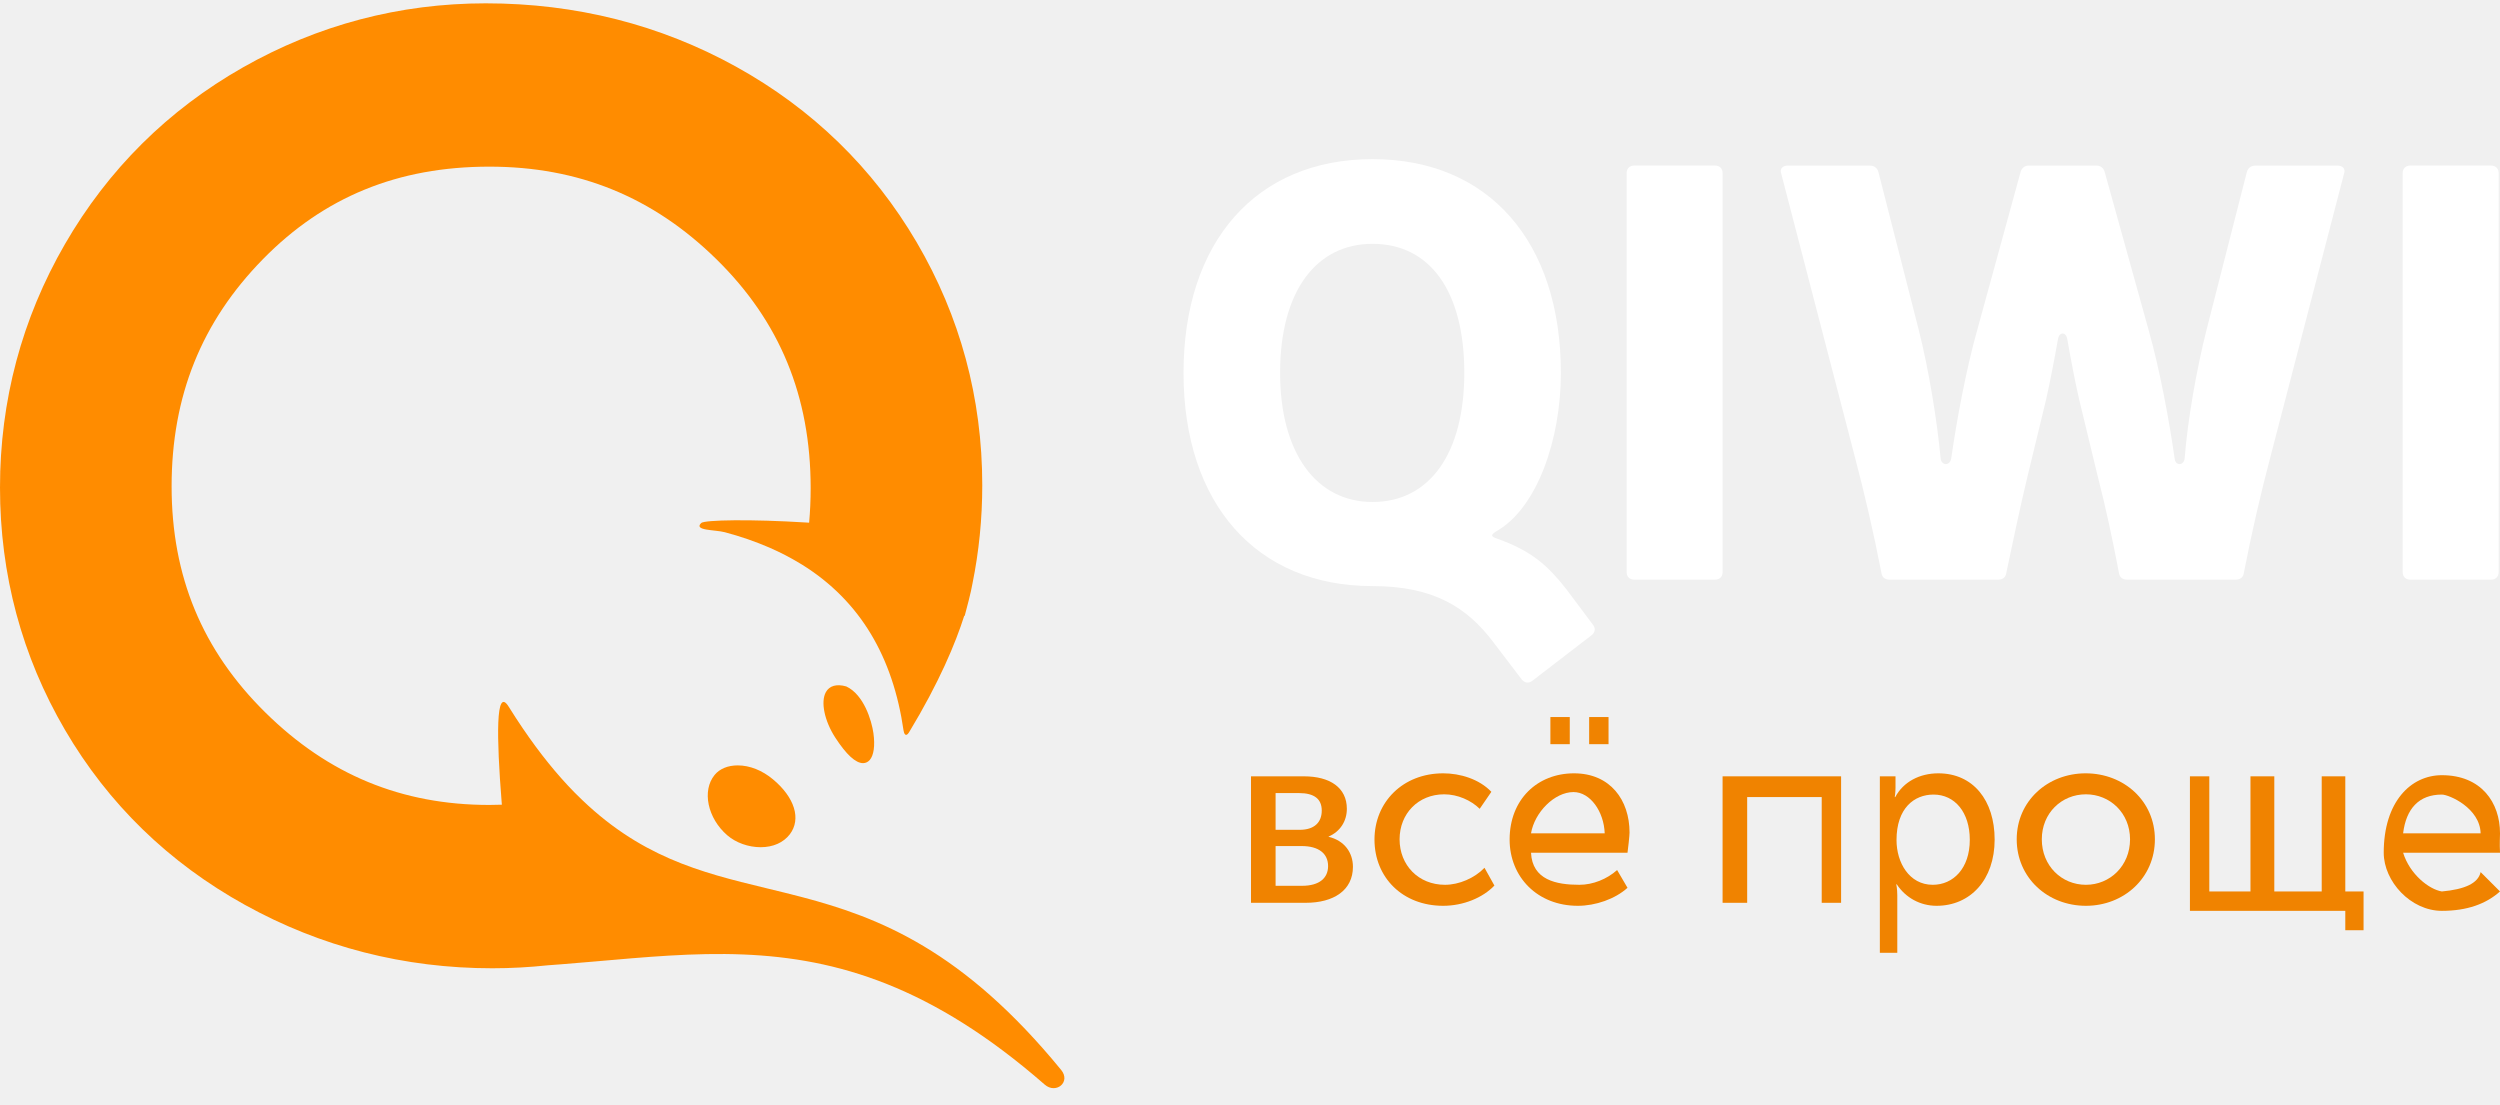
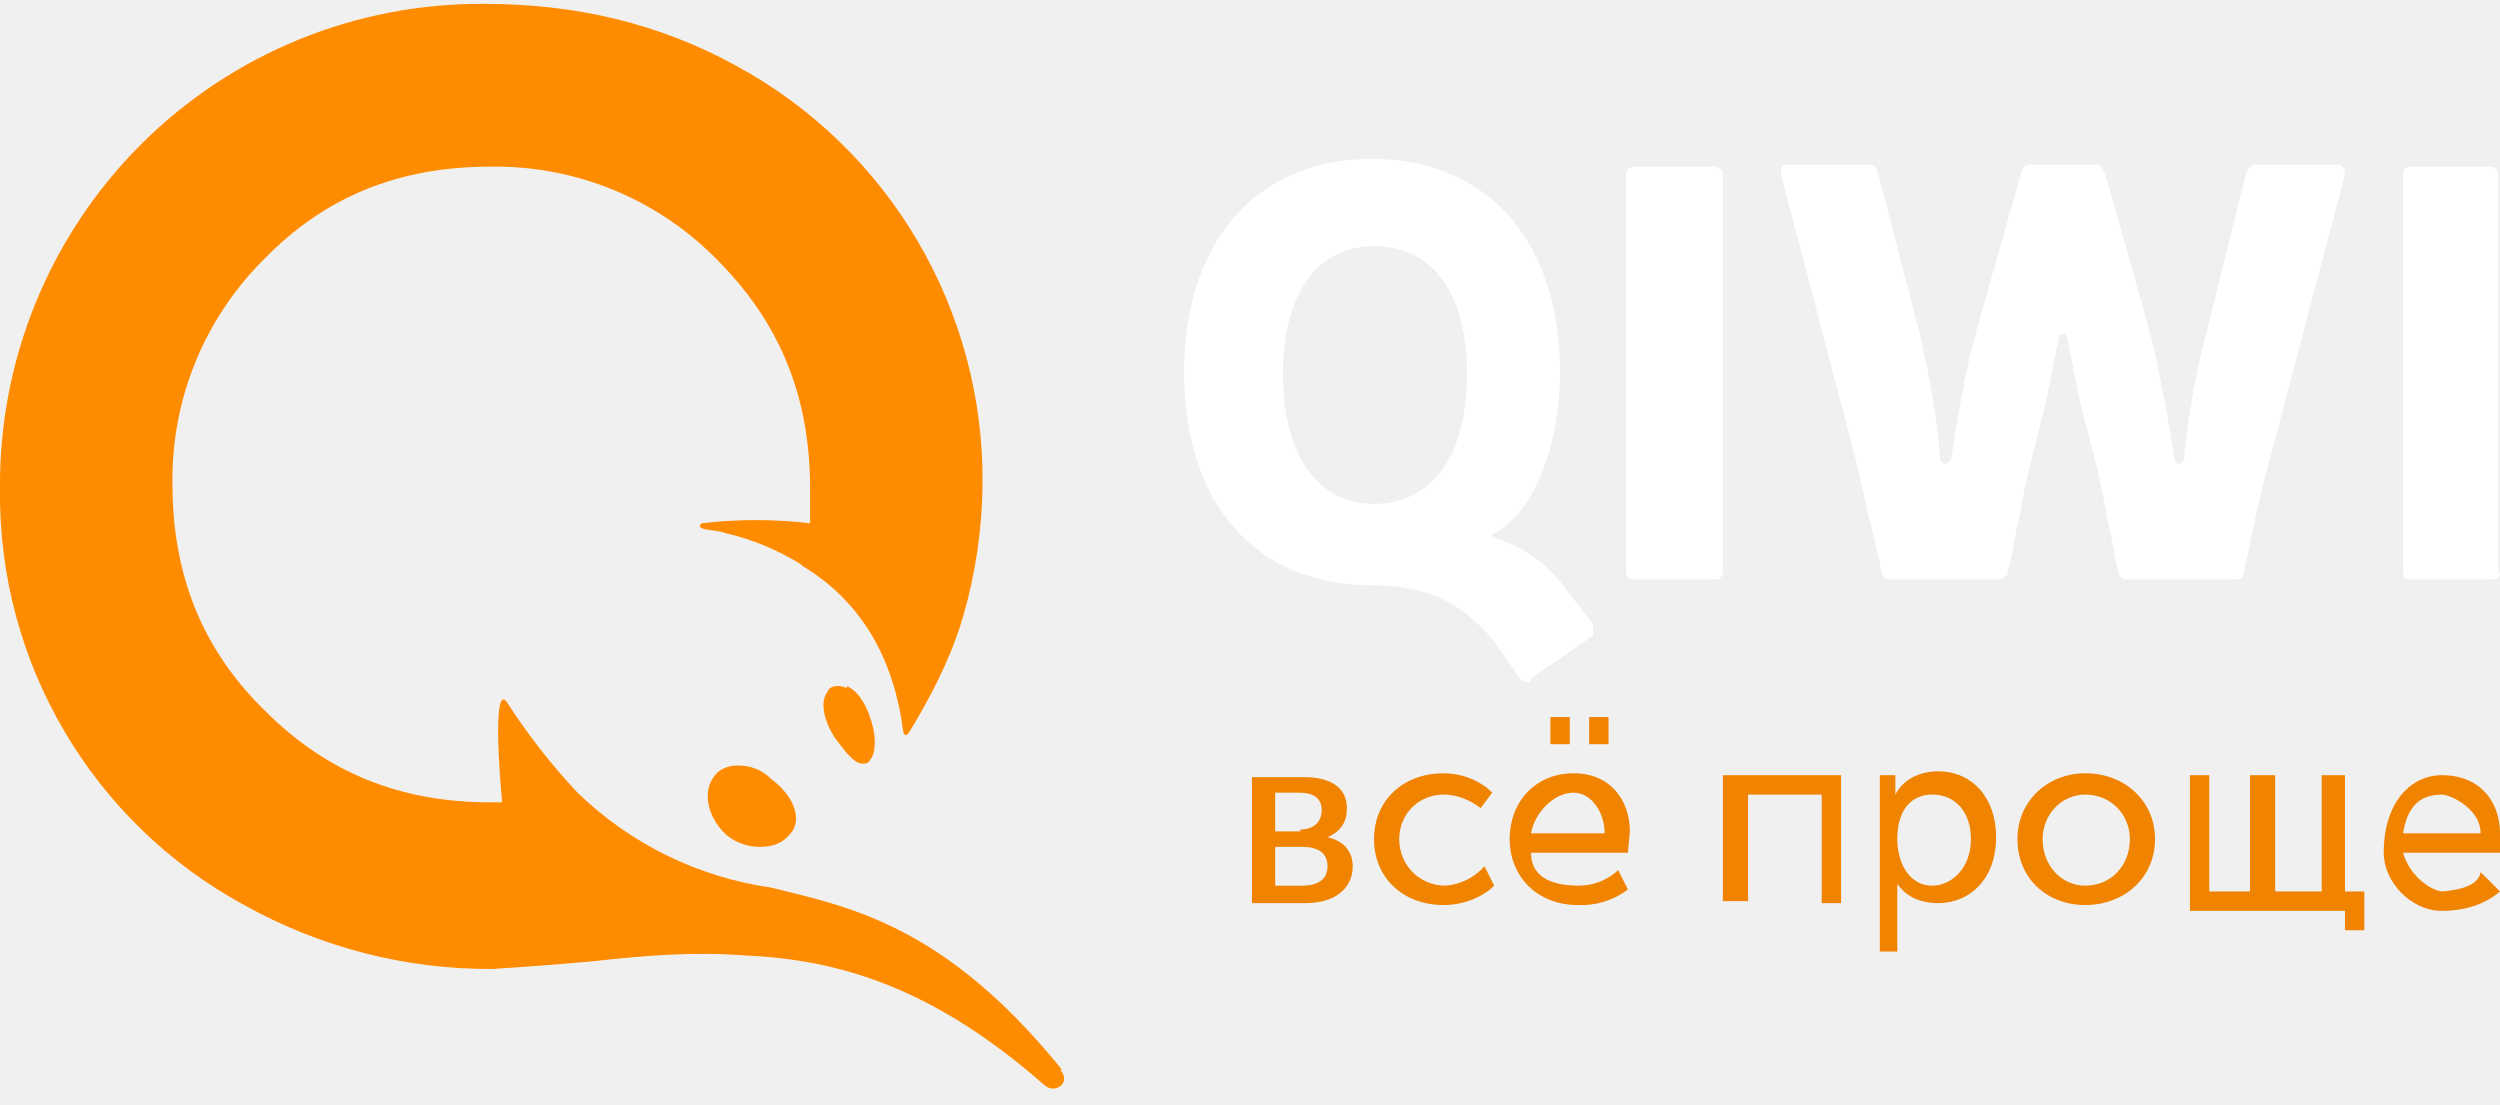
- <svg xmlns="http://www.w3.org/2000/svg" viewBox="0 0 129 57" version="1.1">
-   <g stroke="none" stroke-width="1" fill="none" fill-rule="evenodd">
-     <g transform="translate(63.97636, 36.28358)" fill="#F08300">
-       <path d="M3.205,9.424 C4.121,9.424 4.553,9.011 4.553,8.405 C4.553,7.76 4.069,7.373 3.192,7.373 L1.844,7.373 L1.844,9.424 L3.205,9.424 L3.205,9.424 Z M3.087,6.535 C3.846,6.535 4.226,6.148 4.226,5.542 C4.226,4.948 3.846,4.639 3.048,4.639 L1.844,4.639 L1.844,6.535 L3.087,6.535 L3.087,6.535 Z M0.575,3.775 L3.309,3.775 C4.644,3.775 5.521,4.355 5.521,5.451 C5.521,6.083 5.18,6.625 4.579,6.883 L4.579,6.896 C5.403,7.089 5.835,7.721 5.835,8.444 C5.835,9.656 4.84,10.301 3.401,10.301 L0.575,10.301 L0.575,3.775 L0.575,3.775 Z" />
-       <path d="M10.492,3.62 C11.369,3.62 12.35,3.916 12.978,4.574 L12.376,5.451 C11.931,5.013 11.238,4.703 10.544,4.703 C9.21,4.703 8.242,5.696 8.242,7.025 C8.242,8.353 9.21,9.372 10.584,9.372 C11.316,9.372 12.114,9.024 12.624,8.495 L13.135,9.411 C12.533,10.043 11.526,10.456 10.492,10.456 C8.399,10.456 6.947,8.998 6.947,7.038 C6.947,5.103 8.412,3.62 10.492,3.62" />
-       <path d="M17.217,4.587 C16.236,4.587 15.207,5.633 15.024,6.716 L18.826,6.716 C18.787,5.594 18.08,4.587 17.217,4.587 Z M17.243,3.62 C19.114,3.62 20.108,5 20.108,6.676 C20.108,6.844 20.029,7.536 20.003,7.716 L15.024,7.716 C15.089,9.122 16.327,9.372 17.518,9.372 C18.224,9.372 18.944,9.076 19.467,8.611 L20.003,9.527 C19.362,10.107 18.355,10.456 17.439,10.456 C15.359,10.456 13.92,8.973 13.92,7.038 C13.92,4.961 15.359,3.62 17.243,3.62 L17.243,3.62 Z" />
-       <polygon points="31.024 3.775 31.024 10.301 30.024 10.301 30.024 4.845 26.178 4.845 26.178 10.301 24.909 10.301 24.909 3.775" />
-       <path d="M35.755,9.372 C36.802,9.372 37.665,8.534 37.665,7.051 C37.665,5.632 36.893,4.716 35.794,4.716 C34.8,4.716 33.884,5.413 33.884,7.064 C33.884,8.225 34.538,9.372 35.755,9.372 L35.755,9.372 Z M33.832,3.775 L33.832,4.355 C33.832,4.626 33.793,4.845 33.793,4.845 L33.819,4.845 C34.238,4.058 35.075,3.62 36.043,3.62 C37.835,3.62 38.947,5.013 38.947,7.038 C38.947,9.114 37.691,10.456 35.951,10.456 C35.114,10.456 34.355,10.043 33.897,9.347 L33.871,9.347 C33.871,9.347 33.924,9.579 33.924,9.914 L33.924,12.881 L33.024,12.881 L33.024,3.775 L33.832,3.775 Z" />
-       <path d="M43.657,9.372 C44.9,9.372 45.934,8.392 45.934,7.025 C45.934,5.671 44.9,4.703 43.657,4.703 C42.402,4.703 41.381,5.671 41.381,7.025 C41.381,8.392 42.402,9.372 43.657,9.372 L43.657,9.372 Z M43.644,3.62 C45.62,3.62 47.216,5.051 47.216,7.025 C47.216,9.011 45.62,10.456 43.657,10.456 C41.682,10.456 40.086,9.011 40.086,7.025 C40.086,5.051 41.682,3.62 43.644,3.62 L43.644,3.62 Z" />
-       <polygon points="50.024 3.775 50.024 9.716 52.148 9.716 52.148 3.775 53.378 3.775 53.378 9.716 55.824 9.716 55.824 3.775 57.041 3.775 57.041 9.716 57.983 9.716 57.983 11.716 57.041 11.716 57.041 10.716 49.024 10.716 49.024 3.775" />
-       <path d="M64.024,6.716 C63.99,5.408 62.392,4.716 62.024,4.716 C60.832,4.716 60.179,5.453 60.024,6.716 L63.024,6.716 L64.024,6.716 Z M62.024,3.716 C64.06,3.716 65.024,5.129 65.024,6.716 C65.024,7.018 64.998,7.203 65.024,7.716 L60.024,7.716 C60.368,8.828 61.357,9.607 62.024,9.716 C63.197,9.607 63.895,9.303 64.024,8.716 L65.024,9.716 C64.301,10.36 63.324,10.716 62.024,10.716 C60.419,10.716 59.024,9.198 59.024,7.716 C59.024,5.09 60.419,3.716 62.024,3.716 L62.024,3.716 Z" />
-       <polygon points="18.024 2.116 19.024 2.116 19.024 0.716 18.024 0.716" />
-       <polygon points="16.024 2.116 17.024 2.116 17.024 0.716 16.024 0.716" />
+ <svg xmlns="http://www.w3.org/2000/svg" viewBox="0 0 129 57">
+   <g fill="none" fill-rule="evenodd">
+     <g fill="#F08300">
+       <path d="M67.2 45.7c.9 0 1.3-.4 1.3-1 0-.7-.5-1-1.3-1h-1.4v2h1.4zm-.1-2.9c.7 0 1.1-.4 1.1-1s-.4-.9-1.2-.9h-1.2v2h1.3zm-2.5-2.7h2.7c1.3 0 2.2.5 2.2 1.6 0 .7-.3 1.2-1 1.5.9.2 1.3.8 1.3 1.5 0 1.2-1 1.9-2.4 1.9h-2.8V40zM74.5 39.9c.8 0 1.8.3 2.5 1l-.6.8c-.5-.4-1.2-.7-1.9-.7-1.3 0-2.3 1-2.3 2.3 0 1.3 1 2.4 2.4 2.4a3 3 0 0 0 2-1l.5 1c-.6.6-1.6 1-2.6 1-2.1 0-3.6-1.4-3.6-3.4s1.5-3.4 3.6-3.4M81.2 40.9c-1 0-2 1-2.2 2.1h3.8c0-1.1-.7-2.1-1.6-2.1zm0-1c1.9 0 2.9 1.4 2.9 3L84 44h-5c0 1.4 1.3 1.7 2.5 1.7a3 3 0 0 0 2-.8l.5 1a4 4 0 0 1-2.6.8c-2 0-3.5-1.4-3.5-3.4s1.4-3.4 3.3-3.4zM95 40v6.6h-1V41h-3.8v5.5h-1.3V40zM99.7 45.7c1 0 2-.9 2-2.4 0-1.4-.8-2.3-2-2.3-1 0-1.8.7-1.8 2.3 0 1.2.6 2.4 1.8 2.4zM97.8 40v1c.4-.8 1.3-1.2 2.2-1.2 1.8 0 3 1.4 3 3.4 0 2.1-1.3 3.4-3 3.4-1 0-1.7-.4-2.1-1v3.5H97V40h.8zM107.6 45.7c1.3 0 2.3-1 2.3-2.4 0-1.3-1-2.3-2.3-2.3-1.2 0-2.2 1-2.2 2.3 0 1.4 1 2.4 2.2 2.4zm0-5.8c2 0 3.6 1.4 3.6 3.4s-1.6 3.4-3.6 3.4-3.5-1.4-3.5-3.4 1.6-3.4 3.5-3.4zM114 40v6h2.1v-6h1.3v6h2.4v-6h1.2v6h1v2h-1v-1h-8v-7zM128 43c0-1.3-1.6-2-2-2-1.2 0-1.8.7-2 2h4zm-2-3c2 0 3 1.4 3 3v1h-5c.3 1.1 1.3 1.9 2 2 1.2-.1 1.9-.4 2-1l1 1c-.7.6-1.7 1-3 1-1.6 0-3-1.5-3-3 0-2.6 1.4-4 3-4zM82 38.4h1V37h-1zM80 38.4h1V37h-1z" />
    </g>
-     <g transform="translate(60.54902, 7.656716)" fill="#FFF">
-       <path d="M18.525,27.468 C18.341,27.618 18.127,27.588 17.975,27.407 L16.507,25.479 C15.163,23.7 13.451,22.586 10.272,22.586 C4.28,22.586 0.521,18.336 0.521,11.586 C0.521,4.805 4.28,0.555 10.272,0.555 C16.263,0.555 19.992,4.805 19.992,11.586 C19.992,15.021 18.77,18.517 16.721,19.722 C16.354,19.934 16.354,20.024 16.721,20.145 C18.494,20.777 19.319,21.531 20.267,22.736 L21.642,24.574 C21.795,24.755 21.765,24.966 21.581,25.117 L18.525,27.468 L18.525,27.468 Z M10.272,18.246 C13.237,18.246 15.009,15.714 15.009,11.586 C15.009,7.366 13.237,4.925 10.272,4.925 C7.368,4.925 5.504,7.366 5.504,11.586 C5.504,15.714 7.368,18.246 10.272,18.246 L10.272,18.246 Z" />
-       <path d="M28.338,21.862 C28.338,22.104 28.185,22.254 27.94,22.254 L23.783,22.254 C23.539,22.254 23.386,22.104 23.386,21.862 L23.386,1.279 C23.386,1.038 23.539,0.886 23.783,0.886 L27.94,0.886 C28.185,0.886 28.338,1.038 28.338,1.279 L28.338,21.862" />
-       <path d="M56.642,15.774 C56.092,17.854 55.634,19.843 55.237,21.892 C55.205,22.133 55.052,22.254 54.808,22.254 L49.215,22.254 C48.97,22.254 48.817,22.133 48.787,21.892 C48.451,20.145 48.114,18.547 47.686,16.889 L46.739,12.972 C46.556,12.189 46.311,10.923 46.127,9.867 C46.066,9.446 45.7,9.446 45.638,9.867 C45.455,10.923 45.21,12.158 45.027,12.972 L44.079,16.889 C43.682,18.547 43.346,20.145 42.979,21.892 C42.949,22.133 42.795,22.254 42.551,22.254 L36.958,22.254 C36.713,22.254 36.56,22.133 36.53,21.892 C36.132,19.843 35.674,17.854 35.124,15.774 L31.364,1.309 C31.272,1.068 31.425,0.887 31.7,0.887 L35.918,0.887 C36.163,0.887 36.316,1.007 36.377,1.218 L38.455,9.355 C38.975,11.405 39.403,14.026 39.586,15.985 C39.617,16.377 40.075,16.408 40.136,15.985 C40.411,14.057 40.901,11.405 41.481,9.355 L43.713,1.218 C43.774,1.007 43.927,0.887 44.14,0.887 L47.625,0.887 C47.839,0.887 47.992,1.007 48.053,1.218 L50.315,9.355 C50.896,11.405 51.385,14.057 51.66,15.985 C51.691,16.408 52.149,16.377 52.18,15.985 C52.333,14.026 52.791,11.405 53.31,9.355 L55.389,1.218 C55.45,1.007 55.603,0.887 55.848,0.887 L60.066,0.887 C60.341,0.887 60.494,1.068 60.402,1.309 L56.642,15.774" />
-       <path d="M68.381,21.862 C68.381,22.104 68.228,22.254 67.984,22.254 L63.827,22.254 C63.582,22.254 63.429,22.104 63.429,21.862 L63.429,1.279 C63.429,1.038 63.582,0.886 63.827,0.886 L67.984,0.886 C68.228,0.886 68.381,1.038 68.381,1.279 L68.381,21.862" />
+     <g fill="#FFF">
+       <path d="M79 35.1c-.1.2-.3.1-.5 0l-1.4-2c-1.4-1.7-3.1-2.9-6.3-2.9-6 0-9.7-4.2-9.7-11 0-6.7 3.7-11 9.7-11 6 0 9.7 4.3 9.7 11 0 3.5-1.2 7-3.2 8.2-.4.2-.4.3 0 .4a7 7 0 0 1 3.5 2.6l1.4 1.8v.6L79 35zM70.9 26c3 0 4.8-2.5 4.8-6.7s-1.8-6.6-4.8-6.6c-2.9 0-4.7 2.4-4.7 6.6 0 4.2 1.8 6.7 4.7 6.7zM88.9 29.5c0 .3-.2.4-.4.4h-4.2c-.2 0-.4-.1-.4-.4V9c0-.2.2-.4.4-.4h4.2c.2 0 .4.2.4.4v20.6M117.2 23.4c-.6 2.1-1 4.1-1.4 6.1 0 .3-.2.4-.4.4h-5.6c-.3 0-.4-.1-.5-.4l-1-5-1-3.9-.6-3c0-.5-.5-.5-.5 0l-.6 3-1 4-1 5c-.1.2-.3.3-.5.3h-5.6c-.2 0-.4-.1-.4-.4l-1.4-6L91.9 9c0-.3 0-.5.3-.5h4.3c.2 0 .4.2.4.4L99 17c.5 2 1 4.7 1.1 6.6 0 .4.5.5.6 0 .3-1.9.7-4.5 1.3-6.6l2.3-8.1c0-.2.2-.4.4-.4h3.5c.2 0 .3.2.4.4l2.3 8.1c.5 2 1 4.7 1.3 6.6 0 .5.5.4.5 0 .2-2 .6-4.5 1.2-6.6l2-8.1c.1-.2.3-.4.5-.4h4.2c.3 0 .4.2.4.5l-3.8 14.4M129 29.5c0 .3-.2.4-.5.4h-4.1c-.3 0-.4-.1-.4-.4V9c0-.2.1-.4.4-.4h4.1c.3 0 .4.2.4.4v20.6" />
    </g>
-     <path d="M38.067,39.494 C37.56,39.494 37.137,39.668 36.876,39.985 C36.209,40.796 36.509,42.223 37.53,43.103 C37.976,43.487 38.618,43.716 39.249,43.716 C39.891,43.716 40.426,43.479 40.756,43.048 C41.351,42.263 41.009,41.15 39.886,40.214 C39.33,39.75 38.684,39.494 38.067,39.494 M43.666,35.42 C43.169,35.277 42.798,35.384 42.615,35.714 C42.337,36.214 42.542,37.202 43.102,38.063 C43.669,38.936 44.15,39.378 44.533,39.378 C44.665,39.378 44.783,39.323 44.875,39.22 C45.088,38.979 45.158,38.474 45.069,37.835 C44.979,37.182 44.572,35.84 43.666,35.42 M54.756,55.209 C55.27,55.837 54.489,56.473 53.907,55.965 C48.095,50.889 43.207,49.451 38.372,49.252 C35.806,49.146 33.256,49.389 30.59,49.621 C30.057,49.667 29.52,49.713 28.977,49.756 C28.74,49.775 28.501,49.792 28.262,49.81 C27.322,49.909 26.37,49.963 25.404,49.963 C20.855,49.963 16.562,48.864 12.644,46.695 C8.712,44.52 5.586,41.482 3.355,37.665 C1.128,33.857 0,29.649 0,25.158 C0,20.671 1.127,16.445 3.351,12.597 C5.579,8.744 8.668,5.676 12.534,3.479 C16.399,1.285 20.615,0.172 25.066,0.172 C29.715,0.172 34.059,1.271 37.98,3.44 C41.911,5.615 45.046,8.662 47.298,12.497 C49.545,16.328 50.685,20.547 50.685,25.038 C50.685,26.771 50.514,28.464 50.18,30.11 C50.136,30.349 50.074,30.639 49.987,30.976 C49.921,31.246 49.852,31.515 49.777,31.783 L49.756,31.771 C49.305,33.192 48.468,35.204 46.907,37.787 C46.739,38.059 46.646,37.852 46.624,37.7 C46.078,33.901 44.39,31.016 41.413,29.152 C41.364,29.122 41.314,29.092 41.264,29.063 C40.777,28.767 40.256,28.498 39.7,28.256 C38.99,27.948 38.226,27.682 37.402,27.463 C36.898,27.329 35.772,27.387 36.181,26.988 C36.349,26.823 38.786,26.786 41.587,26.961 C41.642,26.964 41.696,26.967 41.751,26.971 C41.803,26.392 41.83,25.798 41.83,25.189 C41.83,20.448 40.238,16.583 36.964,13.373 C33.687,10.161 29.856,8.599 25.25,8.599 C20.535,8.599 16.711,10.163 13.561,13.38 C10.394,16.613 8.855,20.446 8.855,25.097 C8.855,29.739 10.438,33.555 13.693,36.765 C16.949,39.975 20.73,41.535 25.25,41.535 C25.467,41.535 25.681,41.529 25.896,41.522 C25.891,41.468 25.887,41.415 25.883,41.361 C25.623,38.089 25.567,35.37 26.25,36.467 C26.491,36.855 26.73,37.221 26.97,37.574 C27.861,38.887 28.743,39.969 29.621,40.866 C29.666,40.911 29.71,40.954 29.754,40.998 C32.968,44.215 36.132,45.006 39.494,45.82 C39.566,45.837 39.638,45.855 39.709,45.872 C40.26,46.006 40.816,46.141 41.379,46.289 C45.376,47.341 49.704,49.037 54.756,55.209" fill="#FF8C00" />
+     <path d="M38 39.5c-.4 0-.9.2-1.1.5-.7.8-.4 2.2.6 3.1.5.4 1.1.6 1.7.6.7 0 1.2-.2 1.6-.7.6-.7.2-1.9-1-2.8-.5-.5-1.1-.7-1.7-.7m5.6-4c-.5-.2-.9-.1-1 .2-.4.5-.2 1.5.4 2.4.6.8 1 1.3 1.4 1.3.2 0 .3 0 .4-.2.2-.2.3-.7.2-1.4-.1-.6-.5-2-1.4-2.4m11 19.8c.6.6-.2 1.3-.8.8-5.8-5.1-10.7-6.5-15.5-6.7-2.6-.2-5.1 0-7.8.3a188 188 0 0 1-5.2.4 26 26 0 0 1-12.8-3.3A24.1 24.1 0 0 1 0 25.2a24.8 24.8 0 0 1 25-25c4.7 0 9 1 13 3.2A24.3 24.3 0 0 1 50.7 25a25.4 25.4 0 0 1-1 6.8c-.4 1.4-1.2 3.4-2.8 6-.2.3-.3 0-.3-.1-.5-3.8-2.2-6.7-5.2-8.5l-.1-.1a13 13 0 0 0-3.9-1.6c-.5-.2-1.6-.1-1.2-.5a24 24 0 0 1 5.6 0v-1.8c0-4.8-1.6-8.6-4.8-11.8a16 16 0 0 0-11.7-4.8c-4.8 0-8.6 1.6-11.7 4.8A16 16 0 0 0 8.9 25c0 4.6 1.5 8.5 4.8 11.7 3.2 3.2 7 4.7 11.6 4.7h.6v-.1c-.3-3.3-.3-6 .3-5a32.5 32.5 0 0 0 3.6 4.6 18 18 0 0 0 10 4.9l1.6.4c4 1 8.3 2.7 13.4 9" fill="#FF8C00" />
  </g>
</svg>
